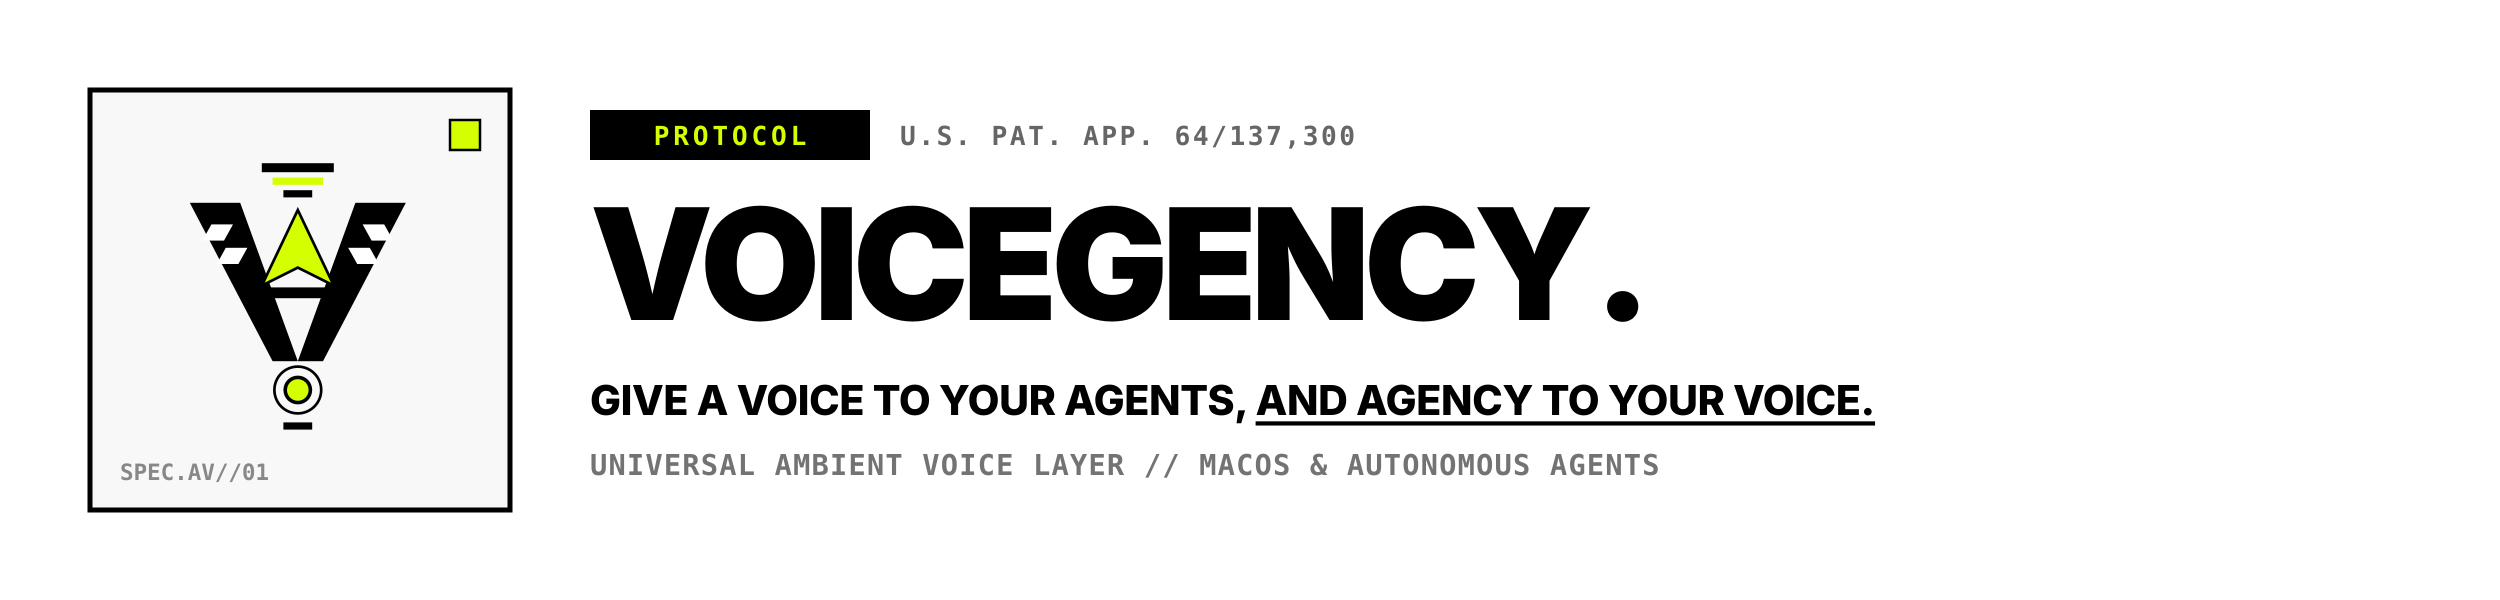
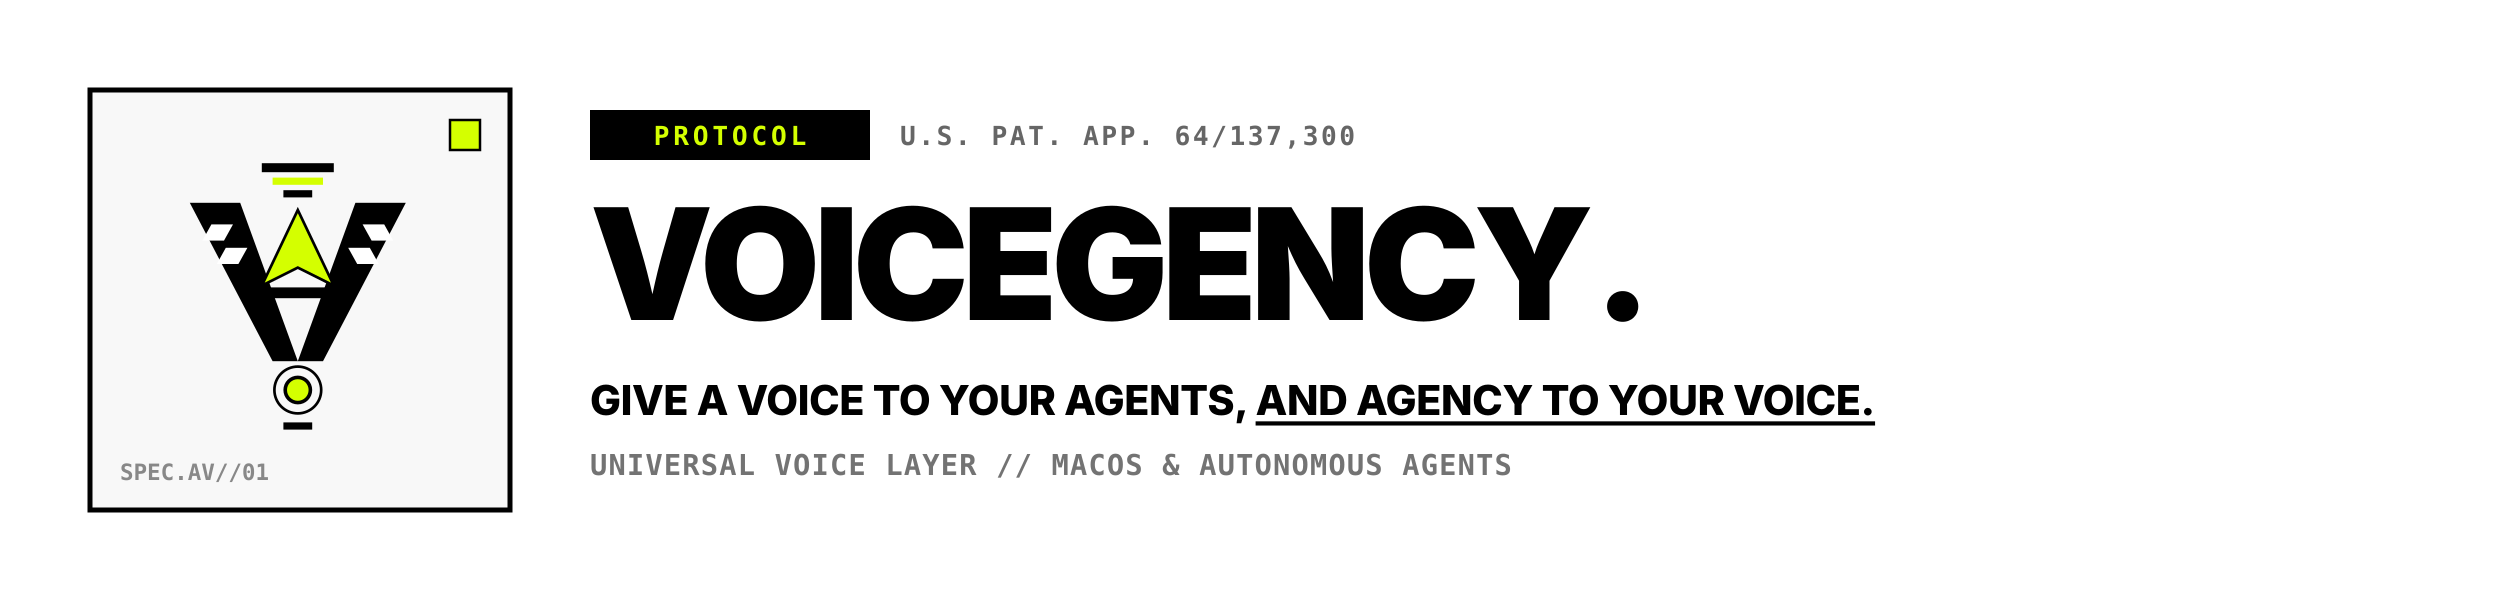
<svg xmlns="http://www.w3.org/2000/svg" viewBox="0 0 1000 240" width="100%" height="100%">
  <rect width="1000" height="240" fill="#FFFFFF" />
  <g transform="translate(36, 36)">
    <rect width="168" height="168" fill="#F8F8F8" stroke="#000000" stroke-width="2" />
    <g transform="translate(14, 12) scale(0.72)">
      <rect x="76" y="24" width="40" height="5" fill="#000000" />
      <rect x="82" y="32" width="28" height="4" fill="#D4FF00" />
      <rect x="88" y="39" width="16" height="4" fill="#000000" />
      <polygon points="36,46 64,46 96,134 82,134" fill="#000000" />
      <polygon points="156,46 128,46 96,134 110,134" fill="#000000" />
      <g fill="#FFFFFF">
        <polygon points="48,58 60,58 55,67 43,67" />
        <polygon points="56,71 68,71 63,80 51,80" />
        <polygon points="144,58 132,58 137,67 149,67" />
        <polygon points="136,71 124,71 129,80 141,80" />
      </g>
      <polygon points="96,50 116,92 96,82 76,92" fill="#D4FF00" stroke="#000000" stroke-width="1.5" />
      <rect x="70" y="93" width="52" height="6" fill="#000000" />
      <circle cx="96" cy="150" r="7" fill="#D4FF00" stroke="#000000" stroke-width="2" />
      <circle cx="96" cy="150" r="13" fill="none" stroke="#000000" stroke-width="1.5" />
      <rect x="88" y="168" width="16" height="4" fill="#000000" />
    </g>
    <text x="12" y="156" fill="#888888" font-family="'JetBrains Mono', monospace" font-size="9" font-weight="700">SPEC.AV//01</text>
    <rect x="144" y="12" width="12" height="12" fill="#D4FF00" stroke="#000000" stroke-width="1" />
  </g>
  <g transform="translate(236, 42)">
    <g transform="translate(0, 14)">
      <rect x="0" y="-12" width="112" height="20" fill="#000000" />
      <text x="56" y="2" fill="#D4FF00" font-family="'JetBrains Mono', monospace" font-size="10.5" font-weight="900" letter-spacing="1.5" text-anchor="middle">PROTOCOL</text>
      <text x="124" y="2" fill="#666666" font-family="'JetBrains Mono', monospace" font-size="10.5" font-weight="700" letter-spacing="1">U.S. PAT. APP. 64/137,300</text>
    </g>
    <text x="0" y="86" fill="#000000" font-family="-apple-system, 'Helvetica Neue', 'Neue Haas Grotesk', 'Inter', sans-serif" font-weight="900" font-size="62" letter-spacing="-0.04em">
      VOICEGENCY<tspan fill="#000000">.</tspan>
    </text>
    <text x="0" y="124" fill="#000000" font-family="-apple-system, 'Helvetica Neue', sans-serif" font-weight="800" font-size="16.5" letter-spacing="-0.01em">
      GIVE A VOICE TO YOUR AGENTS, <tspan fill="#000000" text-decoration="underline" style="text-decoration-color: #D4FF00; text-decoration-thickness: 3px;">AND AGENCY TO YOUR VOICE.</tspan>
    </text>
    <text x="0" y="148" fill="#737373" font-family="'JetBrains Mono', monospace" font-size="11.5" font-weight="600" letter-spacing="0.04em">
-       UNIVERSAL AMBIENT VOICE LAYER // MACOS &amp; AUTONOMOUS AGENTS
+       UNIVERSAL VOICE LAYER // MACOS &amp; AUTONOMOUS AGENTS
    </text>
  </g>
</svg>
